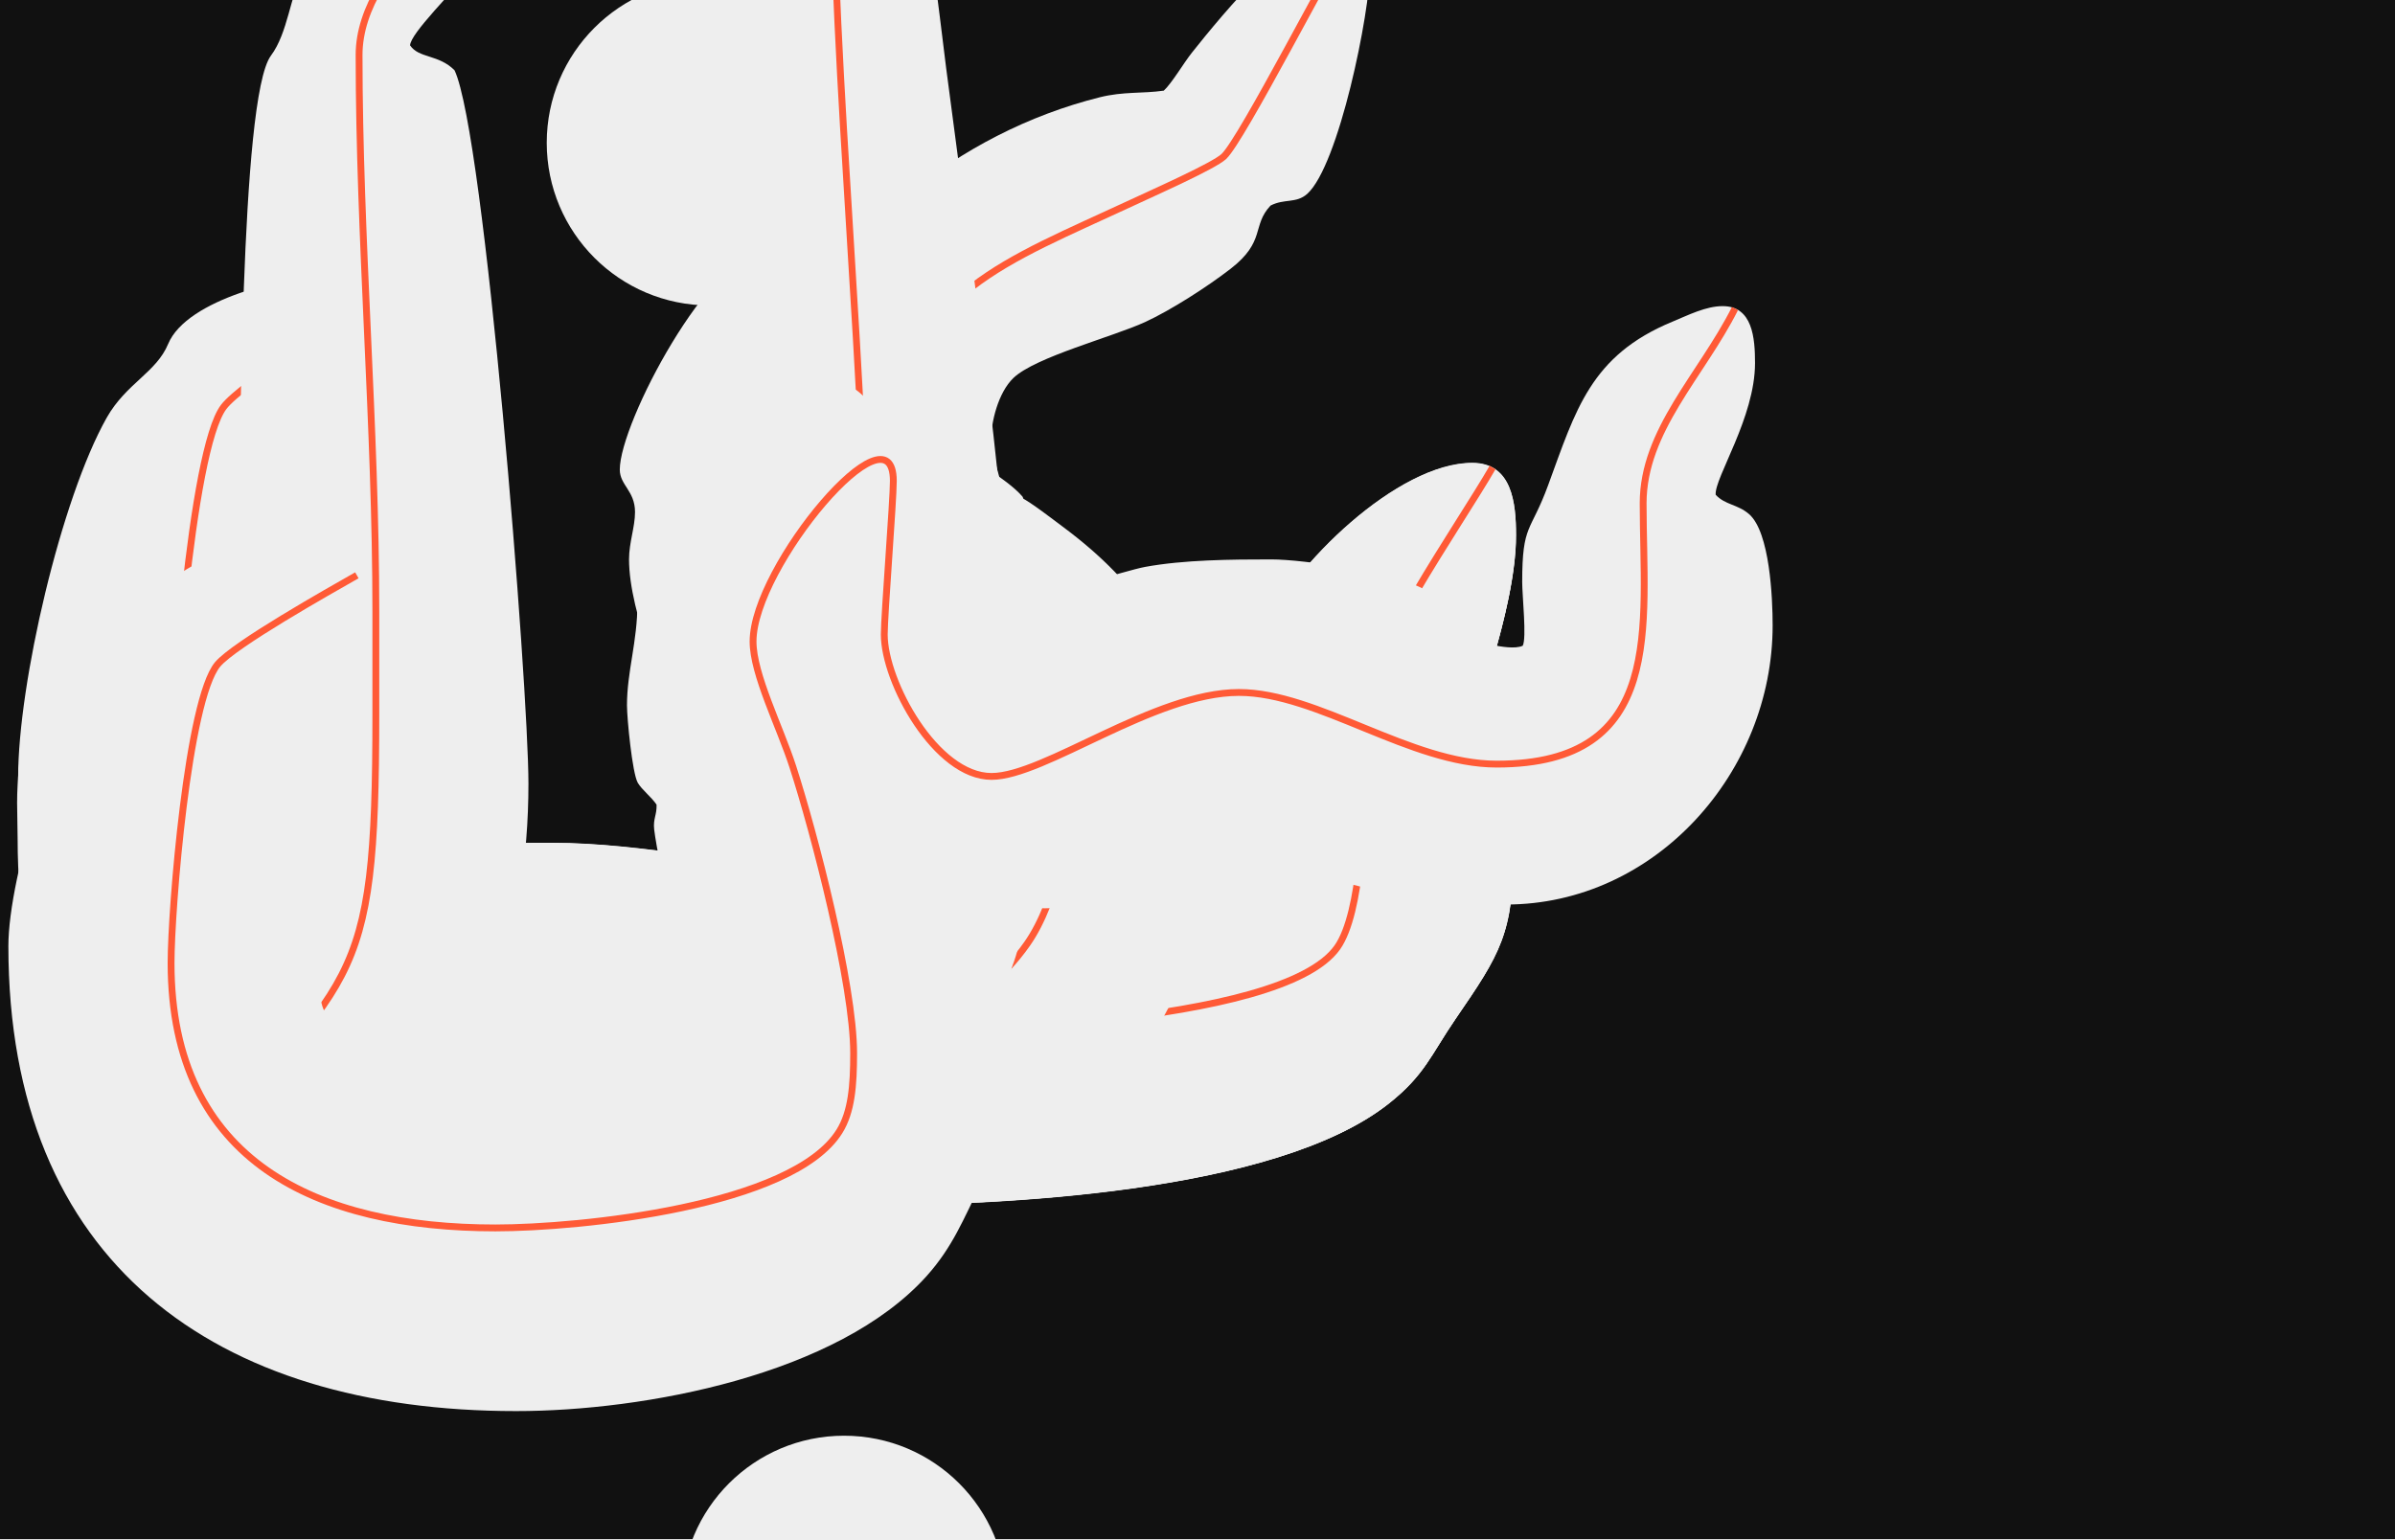
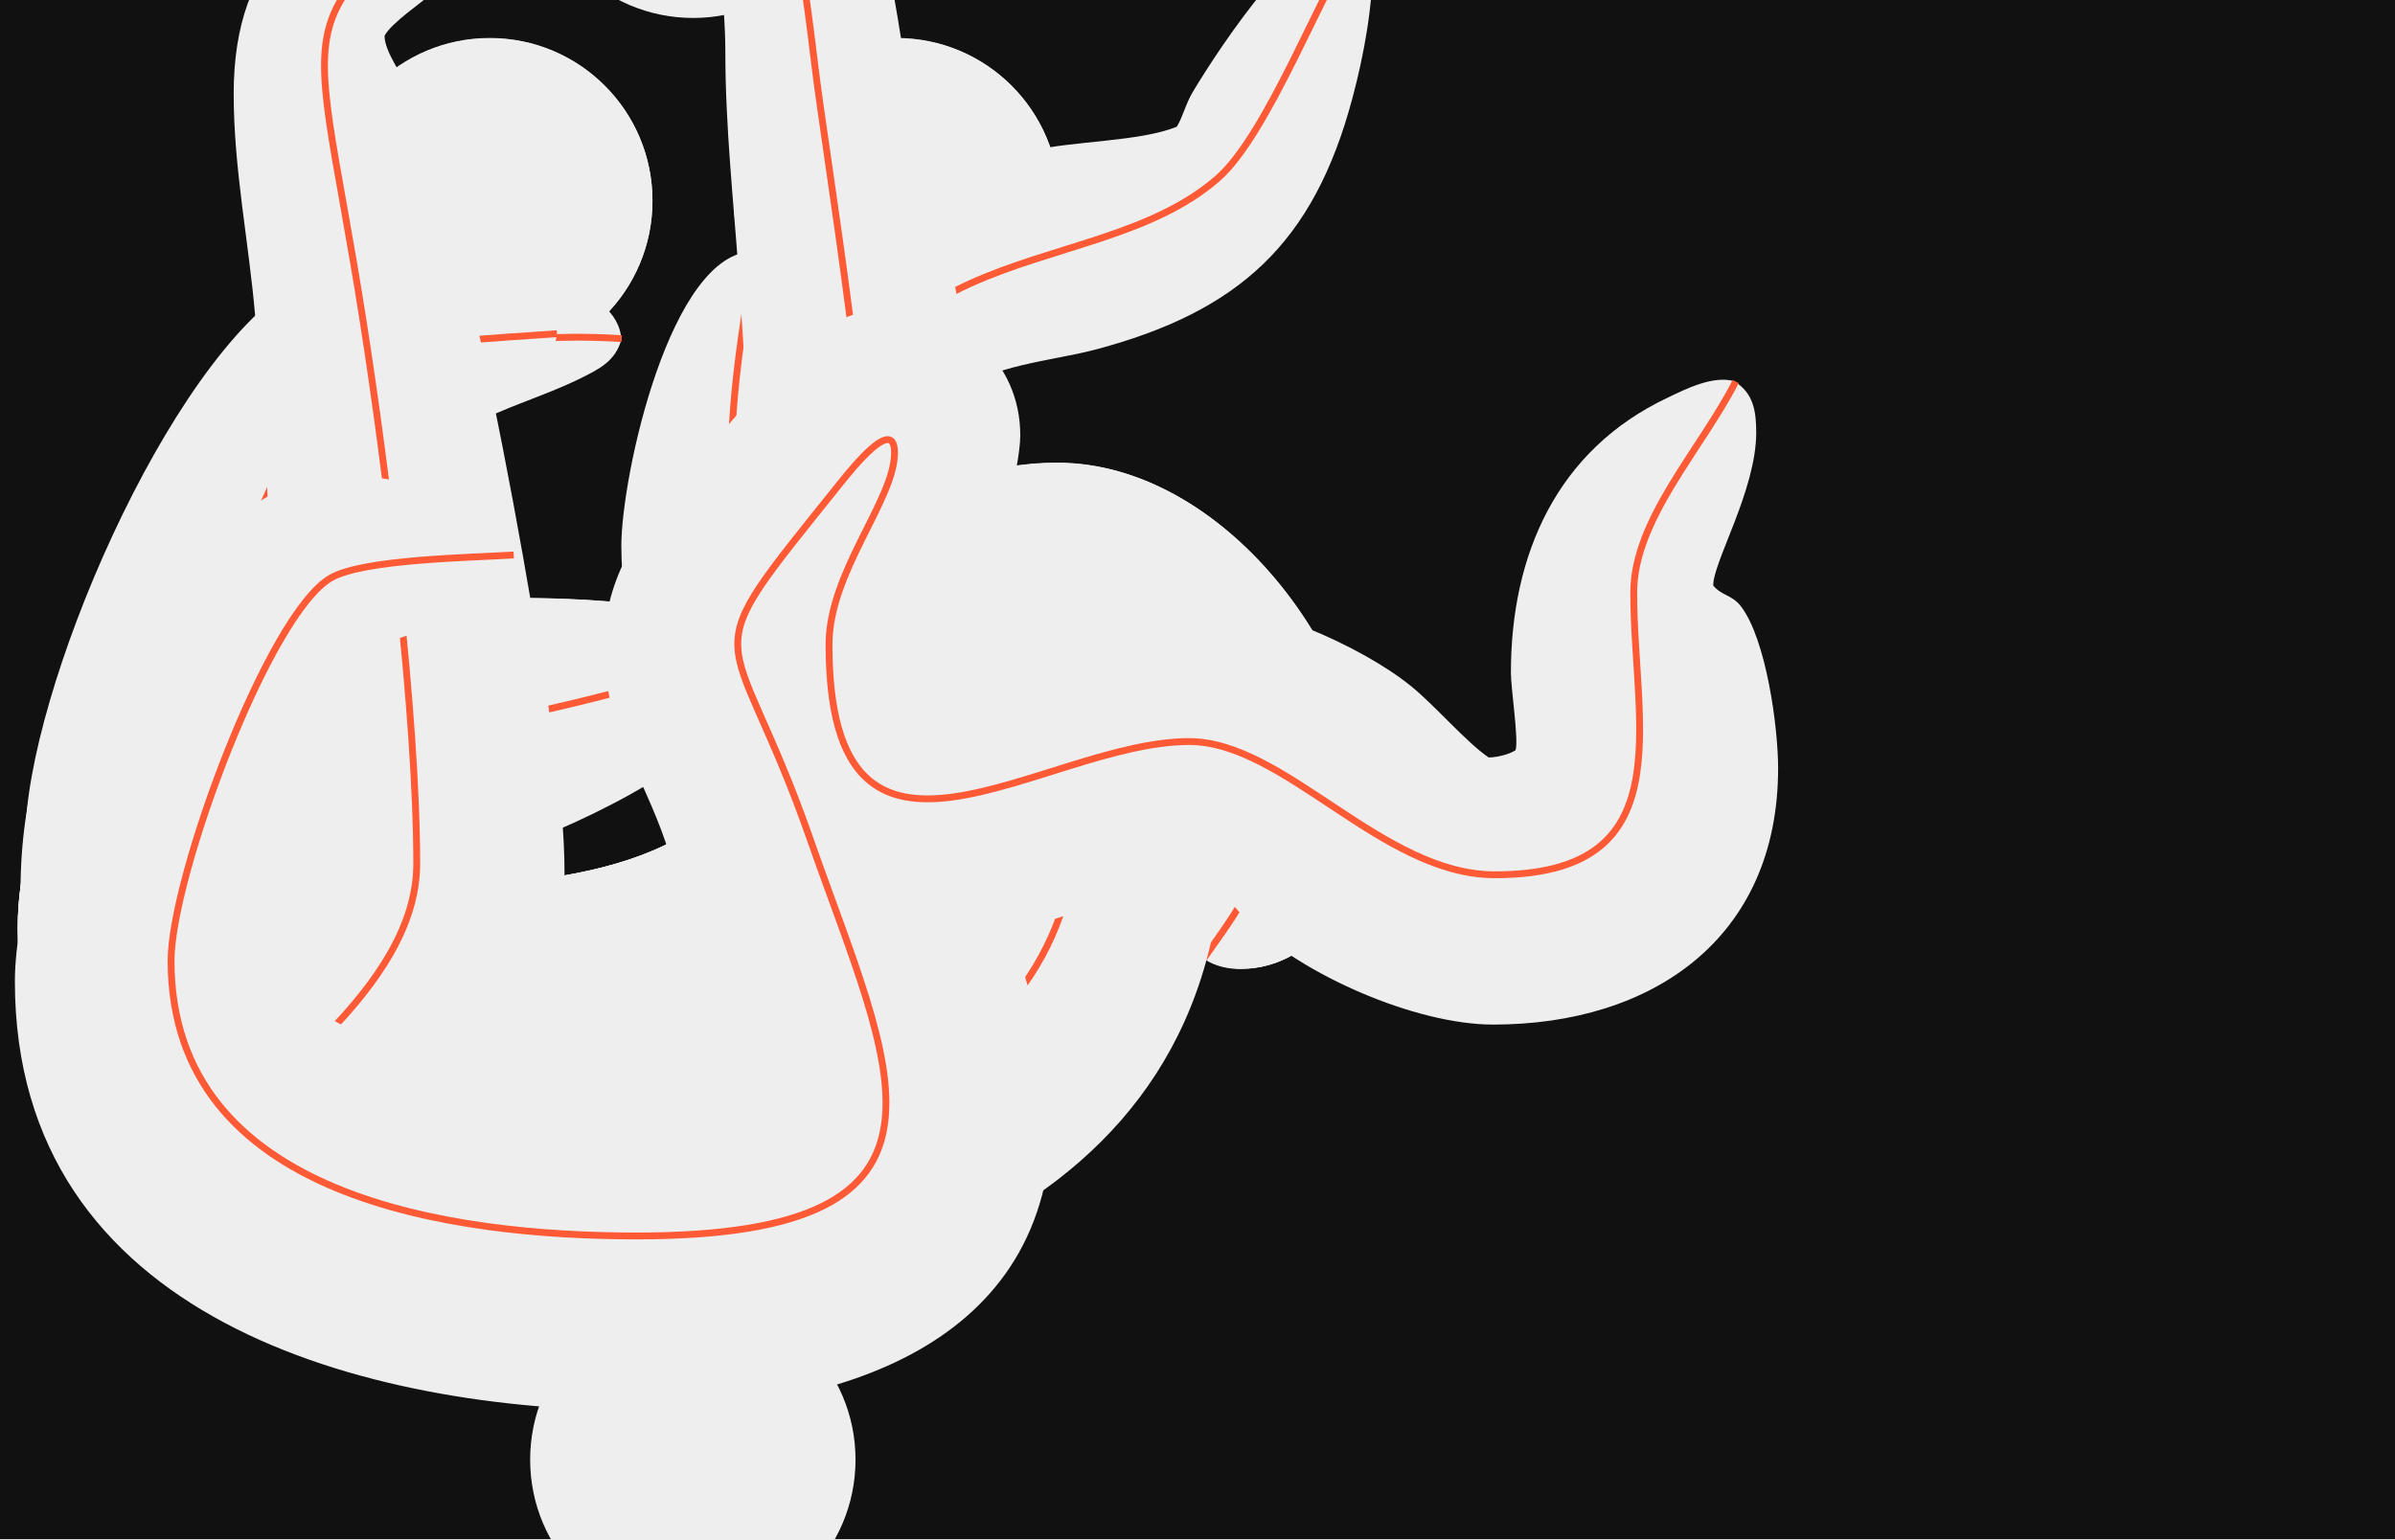
<svg xmlns="http://www.w3.org/2000/svg" viewBox="0 0 1400 900">
  <rect width="100%" height="100%" fill="#111" />
  <g transform="translate(0 0)">
-     <path fill="#eee" d="M860.6 271.7 C817.3 271.7 755.4 331.2 738.3 369.4 C730.7 386.2 734.5 404.0 728.3 415.8 C725.4 421.3 720.6 424.1 716.9 429.5 C716.5 439.4 721.2 441.6 716.2 452.6 C710.3 465.5 713.7 482.0 708.7 492.3 C690.5 501.7 529.7 502.9 497.7 504.2 C491.5 504.4 487.5 507.0 481.1 507.0 C430.2 507.0 376.4 493.1 321.8 493.1 C310.6 493.1 285.9 492.9 276.0 495.9 C268.5 498.1 263.6 502.4 254.7 504.4 C242.4 507.2 231.2 507.6 218.5 511.4 C175.4 524.4 135.5 558.3 111.5 595.9 C100.3 613.3 89.8 636.3 89.8 657.3 C89.8 689.9 111.9 704.1 142.3 704.1 C170.1 704.1 202.4 693.1 228.2 682.8 C235.5 679.9 260.6 667.3 265.5 667.5 C270.6 671.6 270.5 676.4 275.6 679.2 C304.8 694.8 460.3 705.0 499.5 705.0 C583.5 705.0 744.8 698.0 811.4 645.6 C832.8 628.8 836.5 616.8 850.8 595.8 C876.7 557.6 884.5 546.4 884.5 498.1 C884.5 479.2 881.2 441.5 876.0 424.0 C871.1 420.2 863.5 419.6 863.5 413.2 C863.5 412.1 870.5 393.0 871.5 389.7 C878.3 367.3 885.9 337.5 885.9 314.3 C885.9 295.4 883.8 271.7 860.6 271.7 Z M588.5 934.6 C588.5 987.1 545.9 1029.7 493.4 1029.7 C440.9 1029.7 398.3 987.1 398.3 934.6 C398.3 882.0 440.9 839.5 493.4 839.5 C545.9 839.5 588.5 882.0 588.5 934.6 Z" />
-     <path fill="none" stroke="#ff5a36" stroke-width="4" d="M872.1 274.4 C854.5 305.1 796.1 388.8 796.1 418.0 C796.1 421.8 797.1 437.7 797.1 450.9 C797.1 476.1 795.7 533.7 781.7 553.9 C749.3 600.7 547.9 604.3 489.4 604.3 C417.0 604.3 334.7 588.4 267.1 588.4 C216.3 588.4 137.6 656.1 100.0 688.5" />
+     <path fill="#eee" d="M617.7 271.5 C537.7 271.5 496.4 324.3 465.9 392.5 C451.0 425.9 443.3 454.9 412.8 479.2 C382.6 503.4 338.0 512.1 300.3 515.8 C290.5 516.8 266.6 521.5 262.3 512.7 C263.0 509.3 262.2 508.5 266.0 506.5 C275.3 501.5 298.8 496.0 310.5 491.6 C346.9 477.7 440.8 434.1 440.8 388.4 C440.8 350.4 324.8 350.3 296.8 350.3 C177.7 350.3 10.3 397.2 10.3 543.2 C10.3 667.4 131.8 700.3 233.1 700.3 C397.8 700.3 536.9 649.1 602.7 487.3 C608.0 474.3 613.3 461.4 616.1 447.6 C617.4 441.2 618.3 427.7 619.9 422.9 C621.0 419.6 621.5 420.4 623.6 418.7 C631.8 418.6 645.5 440.3 651.3 447.8 C659.8 458.5 669.6 472.3 679.6 481.4 C685.8 487.1 692.4 487.6 696.5 492.8 C696.4 501.0 688.5 513.3 688.5 528.2 C688.5 550.8 702.0 566.6 725.1 566.6 C770.2 566.6 799.6 517.4 799.6 476.3 C799.6 384.0 715.0 271.5 617.7 271.5 Z M500.1 853.5 C500.1 906.1 457.5 948.6 405.0 948.6 C352.4 948.6 309.9 906.1 309.9 853.5 C309.9 801.0 352.4 758.4 405.0 758.4 C457.5 758.4 500.1 801.0 500.1 853.5 Z" />
+     <path fill="none" stroke="#ff5a36" stroke-width="4" d="M703.3 560.6 C717.1 540.7 737.6 515.2 737.6 490.1 C737.6 444.3 673.7 347.7 616.2 347.7 C499.6 347.7 590.6 606.5 230.7 606.5 C182.0 606.5 100.0 601.5 100.0 535.8 C100.0 423.7 342.6 433.7 437.6 376.0" />
  </g>
  <g transform="translate(0 0)">
-     <path fill="#eee" d="M860.6 270.6 C816.9 270.6 756.0 330.3 738.6 368.8 C730.8 386.0 734.4 402.9 728.5 415.3 C725.6 421.3 720.6 424.2 716.9 430.0 C718.1 440.0 721.6 441.2 716.4 451.7 C710.3 464.3 714.1 482.7 708.7 492.3 C685.8 502.5 534.0 502.5 498.6 504.0 C492.4 504.3 488.4 506.8 481.9 506.8 C431.1 506.8 377.2 492.8 322.7 492.8 C311.4 492.8 286.8 492.5 276.8 495.6 C269.4 497.8 264.5 502.0 255.6 504.0 C243.2 506.8 232.0 507.2 219.3 511.0 C175.9 524.0 135.7 558.1 111.5 595.9 C100.3 613.4 89.8 636.4 89.8 657.4 C89.8 689.9 111.9 704.1 142.3 704.1 C172.9 704.1 210.3 690.6 238.4 678.7 C245.2 675.9 259.8 667.7 265.6 667.1 C272.4 671.2 270.4 675.9 276.6 679.1 C307.0 694.8 460.4 704.8 500.5 704.8 C584.2 704.8 745.0 697.7 811.4 645.5 C832.8 628.7 836.5 616.6 850.9 595.7 C877.2 557.4 884.7 545.5 884.7 497.1 C884.7 474.6 881.3 445.8 876.6 424.0 C871.1 419.7 868.1 420.8 863.8 415.6 C863.5 409.8 870.6 392.6 872.7 385.4 C879.1 363.4 886.2 335.7 886.2 312.9 C886.2 294.0 883.9 270.6 860.6 270.6 Z" />
-     <path fill="none" stroke="#ff5a36" stroke-width="4" d="M872.4 273.3 C854.3 304.9 796.3 387.6 796.3 418.0 C796.3 421.9 797.3 436.6 797.3 449.9 C797.3 475.5 796.1 533.5 781.7 553.9 C749.1 600.3 548.8 604.1 490.3 604.1 C417.9 604.1 335.4 588.2 268.0 588.2 C216.8 588.2 137.9 655.8 100.0 688.5" />
+     <path fill="#eee" d="M617.9 270.5 C537.6 270.5 496.9 323.5 466.3 391.6 C451.1 425.4 443.6 454.6 412.8 479.2 C383.2 502.9 340.1 511.7 303.2 515.6 C293.2 516.6 264.8 521.4 259.7 513.5 C259.9 510.3 259.1 509.1 262.6 506.9 C268.6 503.2 300.3 494.7 309.9 491.1 C346.6 477.2 441.0 433.2 441.0 387.4 C441.0 349.7 325.7 349.6 297.9 349.6 C178.7 349.6 10.4 396.1 10.4 542.5 C10.4 667.3 131.7 700.3 233.6 700.3 C410.4 700.3 545.1 643.1 609.7 469.1 C613.6 458.6 620.0 420.7 624.4 417.7 C632.2 418.3 647.9 442.3 653.8 449.8 C661.7 460.0 671.3 473.4 680.8 481.8 C686.9 487.2 692.8 487.2 696.9 492.6 C696.9 500.6 688.8 513.1 688.8 527.9 C688.8 550.5 702.2 566.3 725.4 566.3 C771.2 566.3 800.0 516.8 800.0 475.2 C800.0 383.0 714.9 270.5 617.9 270.5 Z M381.4 117.3 C381.4 169.8 338.8 212.4 286.3 212.4 C233.8 212.4 191.2 169.8 191.2 117.3 C191.2 64.8 233.8 22.2 286.3 22.2 C338.8 22.2 381.4 64.8 381.4 117.3 Z M619.2 117.3 C619.2 169.8 576.6 212.4 524.1 212.4 C471.5 212.4 429.0 169.8 429.0 117.3 C429.0 64.8 471.5 22.2 524.1 22.2 C576.6 22.2 619.2 64.8 619.2 117.3 Z" />
+     <path fill="none" stroke="#ff5a36" stroke-width="4" d="M703.7 560.4 C717.5 540.4 738.0 515.1 738.0 489.8 C738.0 443.7 674.0 346.6 616.2 346.6 C500.1 346.6 590.7 606.5 231.2 606.5 C181.9 606.5 100.0 601.5 100.0 535.1 C100.0 423.2 343.0 432.9 437.8 375.0" />
  </g>
  <g transform="translate(0 0)">
-     <path fill="#eee" d="M860.6 270.8 C816.9 270.8 756.0 330.4 738.6 368.9 C730.8 386.1 734.4 403.0 728.5 415.4 C725.6 421.4 720.6 424.4 716.9 430.1 C718.0 440.1 721.7 441.2 716.5 451.8 C710.3 464.4 714.1 482.9 708.7 492.4 C684.7 502.7 534.8 502.5 498.5 504.0 C492.4 504.3 488.3 506.8 481.9 506.8 C431.1 506.8 377.2 492.9 322.7 492.9 C311.4 492.9 286.9 492.6 276.9 495.6 C269.4 497.8 264.5 502.1 255.6 504.1 C243.2 506.8 232.0 507.2 219.3 511.0 C175.9 524.0 135.7 558.1 111.5 595.9 C100.3 613.4 89.8 636.4 89.8 657.4 C89.8 689.9 111.9 704.1 142.3 704.1 C172.9 704.1 210.2 690.6 238.4 678.8 C245.2 675.9 259.8 667.7 265.6 667.1 C272.4 671.2 270.4 675.9 276.6 679.1 C306.9 694.9 460.4 704.8 500.5 704.8 C584.3 704.8 745.9 697.7 812.2 645.0 C833.0 628.4 836.7 616.3 850.8 595.8 C877.2 557.6 884.8 545.6 884.8 497.2 C884.8 474.6 881.3 446.2 876.6 424.1 C871.1 419.9 868.2 421.0 863.8 415.8 C863.5 410.0 870.9 391.9 873.0 384.6 C879.3 362.9 886.2 335.6 886.2 313.1 C886.2 294.2 883.9 270.8 860.6 270.8 Z M509.8 83.5 C509.8 136.0 467.3 178.6 414.7 178.6 C362.2 178.6 319.6 136.0 319.6 83.5 C319.6 31.0 362.2 -11.6 414.7 -11.6 C467.3 -11.6 509.8 31.0 509.8 83.5 Z" />
-     <path fill="none" stroke="#ff5a36" stroke-width="4" d="M872.4 273.5 C854.3 305.1 796.4 387.7 796.4 418.1 C796.4 422.1 797.3 436.7 797.3 450.1 C797.3 475.6 796.1 533.6 781.7 554.0 C749.0 600.3 548.8 604.1 490.3 604.1 C417.9 604.1 335.4 588.2 268.0 588.2 C216.8 588.2 137.9 655.8 100.0 688.5" />
+     <path fill="#eee" d="M618.2 270.7 C537.6 270.7 497.4 323.3 466.4 391.5 C451.1 425.4 443.9 454.2 413.0 479.1 C382.9 503.2 338.9 512.0 301.4 515.8 C291.5 516.8 264.9 521.5 260.1 513.2 C260.5 509.9 259.7 508.9 263.3 506.8 C270.8 502.4 299.2 495.2 309.8 491.2 C346.3 477.5 441.0 433.3 441.0 387.6 C441.0 349.8 325.9 349.7 298.0 349.7 C178.9 349.7 10.4 396.1 10.4 542.5 C10.4 667.3 131.7 700.3 233.6 700.3 C416.1 700.3 548.9 640.1 612.8 460.6 C616.6 450.1 618.1 421.9 624.7 417.9 C632.3 418.8 647.1 441.3 652.8 448.6 C661.0 459.2 671.2 473.5 681.2 482.2 C687.0 487.3 692.2 487.3 696.7 492.1 C697.3 497.8 688.8 515.1 688.8 528.4 C688.8 551.2 702.8 566.4 725.8 566.4 C770.9 566.4 800.0 516.7 800.0 475.8 C800.0 383.4 715.4 270.7 618.2 270.7 Z M381.4 117.5 C381.4 170.0 338.8 212.6 286.3 212.6 C233.8 212.6 191.2 170.0 191.2 117.5 C191.2 65.0 233.8 22.4 286.3 22.4 C338.8 22.4 381.4 65.0 381.4 117.5 Z M619.2 117.5 C619.2 170.0 576.6 212.6 524.1 212.6 C471.5 212.6 429.0 170.0 429.0 117.5 C429.0 65.0 471.5 22.4 524.1 22.4 C576.6 22.4 619.2 65.0 619.2 117.5 Z M500.3 -84.6 C500.3 -32.1 457.7 10.5 405.2 10.5 C352.7 10.5 310.1 -32.1 310.1 -84.6 C310.1 -137.1 352.7 -179.7 405.2 -179.7 C457.7 -179.7 500.3 -137.1 500.3 -84.6 Z" />
+     <path fill="none" stroke="#ff5a36" stroke-width="4" d="M703.7 560.4 C717.5 540.4 738.0 515.1 738.0 489.9 C738.0 443.7 674.0 346.8 616.1 346.8 C500.2 346.8 590.6 606.5 231.2 606.5 C181.8 606.5 100.0 601.5 100.0 535.2 C100.0 423.3 343.1 432.9 437.8 375.2" />
  </g>
  <g transform="translate(0 0)">
-     <path fill="#eee" d="M788.1 -46.8 C759.4 -46.8 714.5 8.5 696.8 30.7 C691.8 37.0 685.2 48.4 680.3 53.0 C668.0 54.8 656.7 53.4 642.8 56.9 C560.1 77.6 487.0 137.1 452.4 215.0 C440.2 242.5 433.2 247.2 433.2 280.1 C433.2 331.7 462.3 393.0 501.4 426.4 C512.0 435.4 515.9 441.7 530.1 441.7 C540.3 441.7 559.9 436.3 564.8 443.0 C564.5 453.5 555.8 450.6 547.6 455.7 C537.8 469.8 541.2 492.2 536.0 504.5 C470.1 542.5 374.6 563.6 299.3 572.7 C289.5 573.8 284.7 577.2 273.9 577.2 C214.6 577.2 184.5 546.2 184.5 486.4 C184.5 479.0 188.1 475.3 188.8 467.2 C190.5 447.1 190.2 424.4 190.2 404.2 C190.2 375.9 190.1 345.4 187.0 317.3 C185.9 307.4 180.9 295.3 180.5 288.4 C183.9 283.3 193.0 277.3 198.1 272.6 C215.3 256.8 253.6 218.4 248.4 193.4 C240.7 178.8 220.8 177.3 205.9 177.3 C175.3 177.3 115.3 188.7 100.3 218.5 C90.8 237.3 75.7 239.7 63.6 259.7 C36.1 305.0 10.0 416.2 10.0 469.4 C10.0 476.3 10.3 483.4 10.3 490.4 C10.3 667.5 125.0 776.8 300.9 776.8 C410.8 776.8 570.3 723.9 646.3 642.4 C685.8 600.1 713.4 531.3 713.4 473.2 C713.4 458.6 707.1 445.8 703.1 431.7 C687.5 376.7 667.6 342.4 621.0 307.8 C616.3 304.3 601.8 293.1 597.3 291.2 C593.3 289.6 592.6 291.5 587.1 288.8 C585.9 286.2 579.2 261.1 579.2 258.9 C579.2 246.7 583.5 229.6 592.4 221.0 C605.3 208.7 650.2 197.1 669.4 188.3 C684.6 181.3 706.0 167.5 719.3 157.2 C740.1 141.1 731.6 132.0 742.7 120.2 C750.8 116.0 757.6 119.1 764.1 113.4 C782.6 96.8 800.9 7.2 800.9 -19.0 C800.9 -30.0 801.1 -46.8 788.1 -46.8 Z" />
-     <path fill="none" stroke="#ff5a36" stroke-width="4" d="M793.7 -45.3 C778.5 -21.3 726.0 81.6 715.4 91.5 C709.4 97.1 674.8 112.4 662.0 118.4 C585.7 153.9 537.0 169.3 514.7 254.1 C509.8 272.4 504.0 292.2 504.0 306.9 C504.0 375.4 626.7 357.6 626.7 451.1 C626.7 480.1 618.3 526.4 600.4 551.9 C545.6 630.0 379.5 673.4 288.3 673.4 C167.5 673.4 100.0 599.2 100.0 480.2 C100.0 442.6 114.9 283.9 133.7 259.0 C146.6 242.1 225.8 201.5 248.4 193.4" />
+     <path fill="#eee" d="M792.4 -46.7 C762.1 -46.7 712.8 27.7 697.4 53.5 C693.1 60.6 691.5 68.2 687.9 74.1 C665.8 83.0 626.9 82.3 602.4 88.3 C475.1 119.4 404.8 199.0 404.8 333.0 C404.8 392.7 444.1 432.0 498.0 450.4 C504.9 452.7 523.3 458.9 529.8 458.9 C541.0 458.9 564.8 450.0 570.7 455.2 C572.5 464.6 563.7 465.3 557.3 472.3 C548.5 491.6 554.3 504.5 536.3 525.4 C492.1 577.1 368.4 577.7 305.3 580.7 C295.6 581.1 291.7 586.2 281.2 586.2 C220.8 586.2 176.1 562.3 176.1 496.3 C176.1 484.1 176.7 465.7 183.9 455.8 C192.6 443.8 195.6 417.7 198.9 402.4 C210.3 349.7 222.1 278.0 272.7 250.1 C294.1 238.2 317.8 231.9 339.6 221.1 C350.5 215.7 359.8 211.0 363.2 198.6 C361.5 165.6 298.2 156.2 272.7 156.2 C145.5 156.2 88.4 264.1 48.4 367.1 C27.9 419.9 12.0 463.0 12.0 520.7 C12.0 678.6 140.0 776.4 290.5 776.4 C481.7 776.4 715.2 718.2 715.2 482.8 C715.2 405.3 686.9 348.2 611.0 320.5 C602.3 317.3 574.8 308.5 566.7 308.5 C558.5 308.5 552.0 313.1 544.5 310.3 C540.7 304.2 541.0 289.8 541.0 282.1 C541.0 263.8 543.2 243.4 557.9 230.7 C577.6 213.6 615.4 211.0 640.0 204.5 C724.7 182.1 768.0 141.8 790.5 57.6 C797.5 31.6 802.6 2.8 802.6 -24.3 C802.6 -34.1 804.1 -46.7 792.4 -46.7 Z" />
+     <path fill="none" stroke="#ff5a36" stroke-width="4" d="M797.5 -45.5 C772.1 -4.6 741.0 78.7 711.9 104.2 C635.1 171.6 479.5 127.8 479.5 324.8 C479.5 412.9 630.7 351.7 630.7 466.4 C630.7 648.5 437.3 677.5 294.1 677.5 C147.7 677.5 68.7 574.9 110.3 433.4 C156.5 276.3 193.3 187.6 363.4 198.0" />
  </g>
  <g transform="translate(0 0)">
-     <path fill="#eee" d="M447.2 146.9 C415.5 146.9 362.3 247.1 362.3 274.6 C362.3 283.7 371.2 287.0 371.2 299.4 C371.2 308.2 367.7 317.2 367.7 327.1 C367.7 357.7 388.8 411.2 406.9 435.9 C412.0 443.0 417.0 445.0 421.5 450.5 C421.7 456.3 417.1 496.9 415.6 500.2 C409.5 503.6 366.9 501.3 356.4 501.3 C320.9 501.3 285.1 510.8 252.1 522.7 C241.8 526.5 232.1 527.7 221.6 532.2 C184.1 548.1 143.0 583.6 119.1 616.3 C106.5 633.6 93.3 657.4 93.3 679.2 C93.3 717.2 129.3 726.6 160.5 726.6 C210.9 726.6 248.9 710.3 293.6 691.8 C319.9 697.8 330.9 702.6 360.0 702.6 C410.9 702.6 495.5 691.7 532.7 654.7 C544.6 642.9 551.3 626.5 561.5 612.8 C587.0 578.6 598.8 563.8 598.8 518.6 C598.8 462.8 567.1 368.0 532.0 324.8 C518.2 307.8 499.2 297.6 487.7 285.1 C483.4 257.2 486.9 146.9 447.2 146.9 Z" />
-     <path fill="none" stroke="#ff5a36" stroke-width="4" d="M450.8 147.2 C446.1 168.7 424.6 275.8 424.6 290.8 C424.6 314.4 478.9 389.7 491.8 423.7 C501.0 448.1 506.8 497.6 506.8 524.3 C506.8 539.6 505.3 563.5 495.3 575.1 C466.3 608.5 318.5 596.5 269.9 610.7 C229.1 622.7 137.9 678.5 100.0 703.5" />
+     <path fill="#eee" d="M440.7 147.0 C391.8 147.0 363.2 278.5 363.2 319.2 C363.2 360.2 375.7 401.9 397.1 436.8 C418.4 471.4 426.3 463.5 426.3 511.5 C426.3 519.4 427.1 533.6 422.5 539.4 C415.4 541.0 378.3 530.9 368.0 528.9 C349.1 525.0 322.8 524.0 303.3 524.0 C279.4 524.0 261.3 526.6 238.6 534.7 C185.4 553.6 94.5 618.1 94.5 680.6 C94.5 717.3 129.6 726.5 159.6 726.5 C192.3 726.5 230.2 716.7 261.4 707.0 C270.1 704.3 281.6 698.7 289.4 697.0 C295.0 699.4 296.5 702.5 302.8 705.0 C337.0 718.9 388.6 724.3 425.6 724.3 C521.5 724.3 599.3 671.1 599.3 568.7 C599.3 499.9 576.7 408.5 531.7 355.1 C514.7 334.9 501.3 338.3 490.1 306.8 C478.4 274.2 471.4 147.0 440.7 147.0 Z" />
+     <path fill="none" stroke="#ff5a36" stroke-width="4" d="M441.9 147.0 C386.3 434.6 508.3 343.3 508.3 557.3 C508.3 668.4 370.7 616.8 291.2 616.8 C240.8 616.8 144.9 675.9 100.0 702.3" />
  </g>
  <g transform="translate(0 0)">
-     <path fill="#eee" d="M562.6 -238.5 C524.6 -238.5 477.1 -185.6 462.0 -151.8 C455.4 -136.9 454.5 -119.8 445.8 -107.0 C424.1 -75.2 428.3 199.1 427.3 255.9 C426.6 296.5 423.0 338.7 423.0 378.8 C423.0 412.4 415.2 453.4 409.3 486.8 C407.5 497.2 402.3 517.4 402.3 527.0 C402.3 535.2 407.5 542.0 404.4 550.2 C399.0 553.5 358.6 552.9 349.2 552.9 C340.2 552.9 331.2 552.4 322.2 552.4 C313.3 552.4 305.5 555.4 295.5 555.4 C235.4 555.4 182.9 547.2 182.9 473.9 C182.9 464.6 185.9 464.8 187.5 458.0 C189.0 451.3 188.4 438.2 188.4 431.0 C188.4 388.9 187.1 344.0 182.2 302.2 C180.7 290.0 174.5 273.9 173.9 265.6 C188.0 243.0 226.1 216.7 226.1 182.8 C226.1 164.6 208.4 161.1 193.9 161.1 C167.8 161.1 109.2 174.9 98.3 201.1 C91.4 217.8 73.8 224.1 62.4 244.2 C35.6 291.7 10.6 399.8 10.6 454.5 C10.6 652.2 125.9 756.4 321.4 756.4 C428.6 756.4 515.4 727.6 567.4 629.1 C581.1 603.3 593.6 572.8 593.6 542.9 C593.6 535.4 590.4 535.1 592.8 526.3 C595.8 515.2 594.5 482.8 594.5 469.6 C594.5 325.4 571.5 182.6 553.1 40.0 C549.9 15.2 539.0 -82.2 530.9 -99.0 C522.8 -107.4 513.9 -106.3 508.0 -113.7 C507.3 -129.7 597.4 -238.5 562.6 -238.5 Z" />
-     <path fill="none" stroke="#ff5a36" stroke-width="4" d="M566.4 -237.5 C537.1 -199.6 486.6 -156.6 486.6 -107.5 C486.6 52.1 507.0 219.1 507.0 381.8 C507.0 428.3 503.7 472.3 499.2 518.5 C497.0 541.9 496.2 573.2 488.0 592.4 C464.7 646.8 363.6 653.4 312.5 653.4 C186.3 653.4 100.0 599.0 100.0 464.3 C100.0 426.1 111.6 262.9 130.8 237.9 C141.1 224.4 205.3 183.3 223.2 171.8" />
+     <path fill="#eee" d="M543.7 -238.5 C529.4 -238.5 510.5 -221.6 499.1 -212.8 C445.9 -171.6 417.6 -140.6 417.6 -70.4 C417.6 -36.3 424.0 -2.6 424.0 30.3 C424.0 73.8 428.7 116.5 431.8 159.9 C436.1 220.4 439.1 281.1 439.1 341.7 C439.1 379.8 433.7 539.1 412.4 563.4 C408.2 564.2 390.0 562.8 383.9 562.7 C333.4 561.9 231.0 554.2 191.8 521.8 C180.0 512.1 172.7 494.4 172.7 479.3 C172.7 477.1 178.4 465.6 179.7 461.0 C190.2 420.9 199.3 381.1 210.3 340.9 C216.2 319.6 222.6 297.5 227.0 276.0 C228.5 268.3 228.2 253.4 230.1 248.7 C235.1 245.7 244.4 245.6 251.1 243.9 C273.0 238.2 324.1 221.7 325.5 195.1 C318.4 163.7 248.8 155.3 222.2 155.3 C205.6 155.3 187.5 157.5 172.9 166.0 C98.4 209.8 14.8 405.6 14.8 490.4 C14.8 706.1 245.9 756.1 417.7 756.1 C562.5 756.1 598.5 602.4 598.5 486.7 C598.5 368.1 574.2 241.6 549.5 125.7 C543.2 96.1 534.7 65.4 529.1 36.1 C525.9 19.5 524.0 3.1 520.2 -14.0 C517.0 -28.7 513.8 -42.1 508.6 -56.4 C504.4 -67.9 486.8 -101.4 486.8 -109.8 C486.8 -126.7 573.3 -238.5 543.7 -238.5 Z" />
+     <path fill="none" stroke="#ff5a36" stroke-width="4" d="M547.6 -237.5 C434.3 -102.9 455.9 -134.0 476.0 35.7 C490.1 154.1 586.2 658.4 413.6 658.4 C292.6 658.4 100.0 636.6 100.0 476.6 C100.0 424.3 166.7 236.0 204.5 212.6 C224.9 200.0 298.6 197.3 325.6 195.1" />
  </g>
  <g transform="translate(0 0)">
-     <path fill="#eee" d="M316.6 -112.4 C265.8 -112.4 200.1 -63.9 177.7 -18.6 C169.5 -2.0 168.3 19.2 158.4 32.5 C140.0 57.1 141.0 274.1 138.9 320.1 C137.6 351.2 132.1 383.0 132.1 413.7 C132.1 431.1 131.4 448.4 131.4 465.7 C131.4 485.5 133.9 505.4 133.9 524.6 C133.9 545.3 85.2 594.3 85.2 650.2 C85.2 680.2 101.6 699.9 132.5 699.9 C155.6 699.9 182.8 690.0 202.6 678.5 C282.3 632.5 308.9 545.3 308.9 458.2 C308.9 401.0 283.4 78.4 265.7 41.1 C256.4 31.7 244.8 34.2 239.7 26.5 C240.8 12.2 327.5 -59.8 327.5 -101.4 C327.5 -109.6 324.1 -112.4 316.6 -112.4 Z" />
-     <path fill="none" stroke="#ff5a36" stroke-width="4" d="M324.9 -109.7 C286.8 -72.8 209.9 -23.3 209.9 32.2 C209.9 139.2 219.7 249.1 219.7 357.7 C219.7 367.7 219.7 377.7 219.7 387.7 C219.7 397.6 219.7 407.6 219.7 417.6 C219.7 582.4 206.4 569.0 100.0 689.2" />
+     <path fill="#eee" d="M319.3 -113.2 C298.7 -113.2 268.4 -98.5 249.6 -89.5 C181.7 -57.0 136.6 -27.1 136.6 54.9 C136.6 98.8 145.5 141.7 149.2 185.2 C156.3 270.1 160.8 358.6 160.8 443.8 C160.8 455.5 158.7 490.8 161.8 499.5 C165.8 503.5 172.0 504.9 172.0 510.3 C172.0 515.8 89.9 599.4 89.9 655.6 C89.9 688.3 113.5 700.0 143.0 700.0 C233.3 700.0 330.0 601.8 330.0 510.9 C330.0 463.4 319.1 403.5 311.1 356.2 C297.1 274.1 280.3 188.2 258.7 107.8 C253.9 89.9 247.3 69.9 239.5 53.1 C235.2 43.9 224.7 30.0 224.8 20.9 C228.7 13.4 246.8 1.3 254.4 -5.4 C272.9 -21.8 330.4 -79.6 330.4 -103.7 C330.4 -111.5 325.8 -113.2 319.3 -113.2 Z" />
+     <path fill="none" stroke="#ff5a36" stroke-width="4" d="M328.9 -109.9 C157.9 23.7 179.5 -21.8 212.3 187.9 C226.1 276.0 243.6 417.7 243.6 505.1 C243.6 577.4 151.1 638.9 100.0 685.4" />
  </g>
  <g transform="translate(0 0)">
-     <path fill="#eee" d="M1007.0 179.0 C997.1 179.0 986.8 184.3 977.6 188.1 C929.7 207.9 921.1 239.8 905.0 283.6 C894.7 311.8 889.8 305.9 889.8 340.4 C889.8 348.3 892.5 373.2 890.1 377.6 C885.6 379.6 877.3 378.1 872.2 377.1 C860.4 366.5 844.5 350.6 830.2 343.4 C813.2 335.0 762.7 327.1 743.1 327.1 C719.9 327.1 692.0 327.3 669.3 331.5 C657.8 333.6 608.3 349.7 603.3 348.1 C599.3 342.2 601.2 338.1 601.2 331.0 C601.2 320.1 601.8 300.0 597.8 290.5 C589.0 280.0 562.3 264.2 548.8 260.6 C541.2 258.6 533.7 258.9 526.4 256.1 C508.9 240.4 505.9 220.6 474.2 220.6 C423.7 220.6 372.6 306.1 372.6 352.9 C372.6 375.2 366.5 392.7 366.5 412.4 C366.5 420.1 369.6 452.1 372.8 457.7 C375.1 461.7 380.7 465.9 383.8 470.5 C384.0 476.6 381.7 478.7 382.4 485.0 C384.6 504.5 404.8 591.1 401.9 601.8 C396.1 606.2 284.1 615.7 269.5 615.7 C234.3 615.7 186.3 619.4 186.3 573.3 C186.3 561.1 193.3 563.1 193.3 548.3 C193.3 518.3 188.8 472.1 182.1 443.0 C180.0 433.8 175.0 426.1 173.4 418.8 C182.8 398.2 211.8 381.6 211.8 349.4 C211.8 324.9 185.6 320.1 166.2 320.1 C143.2 320.1 105.6 325.4 94.4 348.1 C85.4 366.3 71.1 368.8 59.0 385.3 C34.3 418.9 4.9 511.5 4.9 553.2 C4.9 738.2 125.8 825.1 301.7 825.1 C376.6 825.1 489.7 804.0 541.7 746.1 C557.0 729.0 563.1 712.9 573.1 693.0 C583.2 673.0 596.9 645.2 596.9 622.5 C596.9 603.5 584.9 534.7 587.2 530.1 C593.6 527.2 602.3 531.1 610.4 531.1 C650.3 531.1 680.7 512.5 708.2 485.6 C713.6 480.3 717.1 473.0 723.8 471.3 C725.8 472.2 749.9 497.4 756.6 502.6 C780.2 521.3 849.8 528.9 880.3 528.9 C967.8 528.9 1036.2 451.4 1036.2 365.7 C1036.2 349.8 1034.6 311.2 1022.4 300.6 C1015.7 294.8 1008.4 295.3 1002.9 289.3 C1002.1 279.4 1025.9 244.2 1025.9 212.3 C1025.9 197.7 1024.5 179.0 1007.0 179.0 Z" />
-     <path fill="none" stroke="#ff5a36" stroke-width="4" d="M1014.2 180.4 C994.5 219.5 960.5 251.7 960.5 294.3 C960.5 366.1 974.1 446.8 874.9 446.8 C824.6 446.8 770.2 404.9 724.2 404.9 C674.8 404.9 610.4 454.0 579.6 454.0 C547.1 454.0 516.9 398.7 516.9 371.0 C516.9 359.3 522.2 293.2 522.2 281.2 C522.2 234.2 440.2 331.2 440.2 375.1 C440.2 394.3 455.9 425.0 463.4 448.2 C476.0 487.0 499.0 575.7 499.0 615.8 C499.0 634.8 497.8 650.1 490.7 661.5 C463.3 705.6 338.6 718.0 289.6 718.0 C186.1 718.0 100.0 679.7 100.0 563.1 C100.0 531.6 109.9 409.3 127.2 388.5 C137.0 376.8 192.3 345.7 208.6 336.4" />
+     <path fill="#eee" d="M519.0 180.8 C504.9 180.8 493.3 184.9 481.4 192.7 C456.7 209.1 379.1 299.8 365.6 326.9 C357.4 343.3 353.0 360.5 353.0 378.9 C353.0 422.7 375.8 453.4 389.0 492.3 C394.8 509.4 394.4 524.8 399.7 542.9 C403.5 555.9 426.1 617.4 424.5 624.5 C415.3 631.9 376.3 624.1 363.9 623.2 C319.3 620.0 225.2 620.8 189.4 592.7 C181.5 586.4 177.5 575.1 177.5 565.2 C177.5 558.5 184.8 548.0 186.7 540.3 C193.6 513.5 200.5 486.7 207.0 459.8 C211.5 441.7 216.4 422.6 219.3 404.2 C220.5 396.5 219.3 383.9 221.1 378.7 C237.5 367.7 300.3 361.4 300.3 325.6 C300.3 291.7 226.7 277.6 201.0 277.6 C98.9 277.6 8.7 486.4 8.7 573.8 C8.7 771.7 213.8 824.8 374.5 824.8 C486.7 824.8 614.9 788.4 614.9 652.3 C614.9 636.0 612.7 619.6 609.0 603.8 C606.7 593.5 592.1 551.7 593.0 546.6 C598.7 541.1 631.5 533.9 642.2 528.7 C650.4 524.8 693.3 500.2 696.4 500.0 C700.4 502.6 721.6 531.1 729.1 538.5 C761.1 570.1 827.6 599.1 872.8 599.1 C966.1 599.1 1039.4 548.5 1039.4 449.2 C1039.4 424.9 1032.4 374.0 1017.8 354.7 C1012.5 347.7 1006.4 348.4 1001.5 342.4 C1001.1 329.1 1026.6 286.6 1026.6 253.0 C1026.6 240.4 1025.0 229.6 1013.5 222.8 C1001.1 219.6 985.9 227.2 974.7 232.6 C910.0 263.2 883.2 324.4 883.2 393.3 C883.2 402.9 887.9 433.1 885.9 438.7 C881.9 441.2 875.0 442.9 870.2 442.9 C857.3 434.2 838.7 412.4 824.7 401.1 C794.8 377.0 735.7 351.5 697.0 351.5 C666.6 351.5 618.9 361.3 590.4 372.2 C580.8 375.9 561.4 387.9 553.4 388.9 C548.9 386.3 542.8 377.9 541.6 372.8 C544.5 366.3 564.2 350.7 570.5 343.0 C582.2 328.7 596.4 273.7 596.4 254.5 C596.4 211.0 560.7 180.8 519.0 180.8 Z" />
+     <path fill="none" stroke="#ff5a36" stroke-width="4" d="M1014.6 223.1 C994.4 262.8 955.0 303.8 955.0 346.5 C955.0 424.2 984.0 511.5 873.8 511.5 C807.8 511.5 751.1 433.6 695.1 433.6 C610.1 433.6 484.6 538.6 484.6 376.9 C484.6 334.4 522.9 292.4 522.9 264.7 C522.9 242.7 497.8 274.4 491.7 281.9 C401.6 394.4 426.7 356.3 473.8 491.3 C520.6 625.2 576.3 722.7 372.1 722.7 C265.4 722.7 100.0 700.9 100.0 561.8 C100.0 512.8 157.1 358.4 193.6 337.8 C213.0 326.9 275.6 326.1 300.3 324.5" />
  </g>
</svg>
